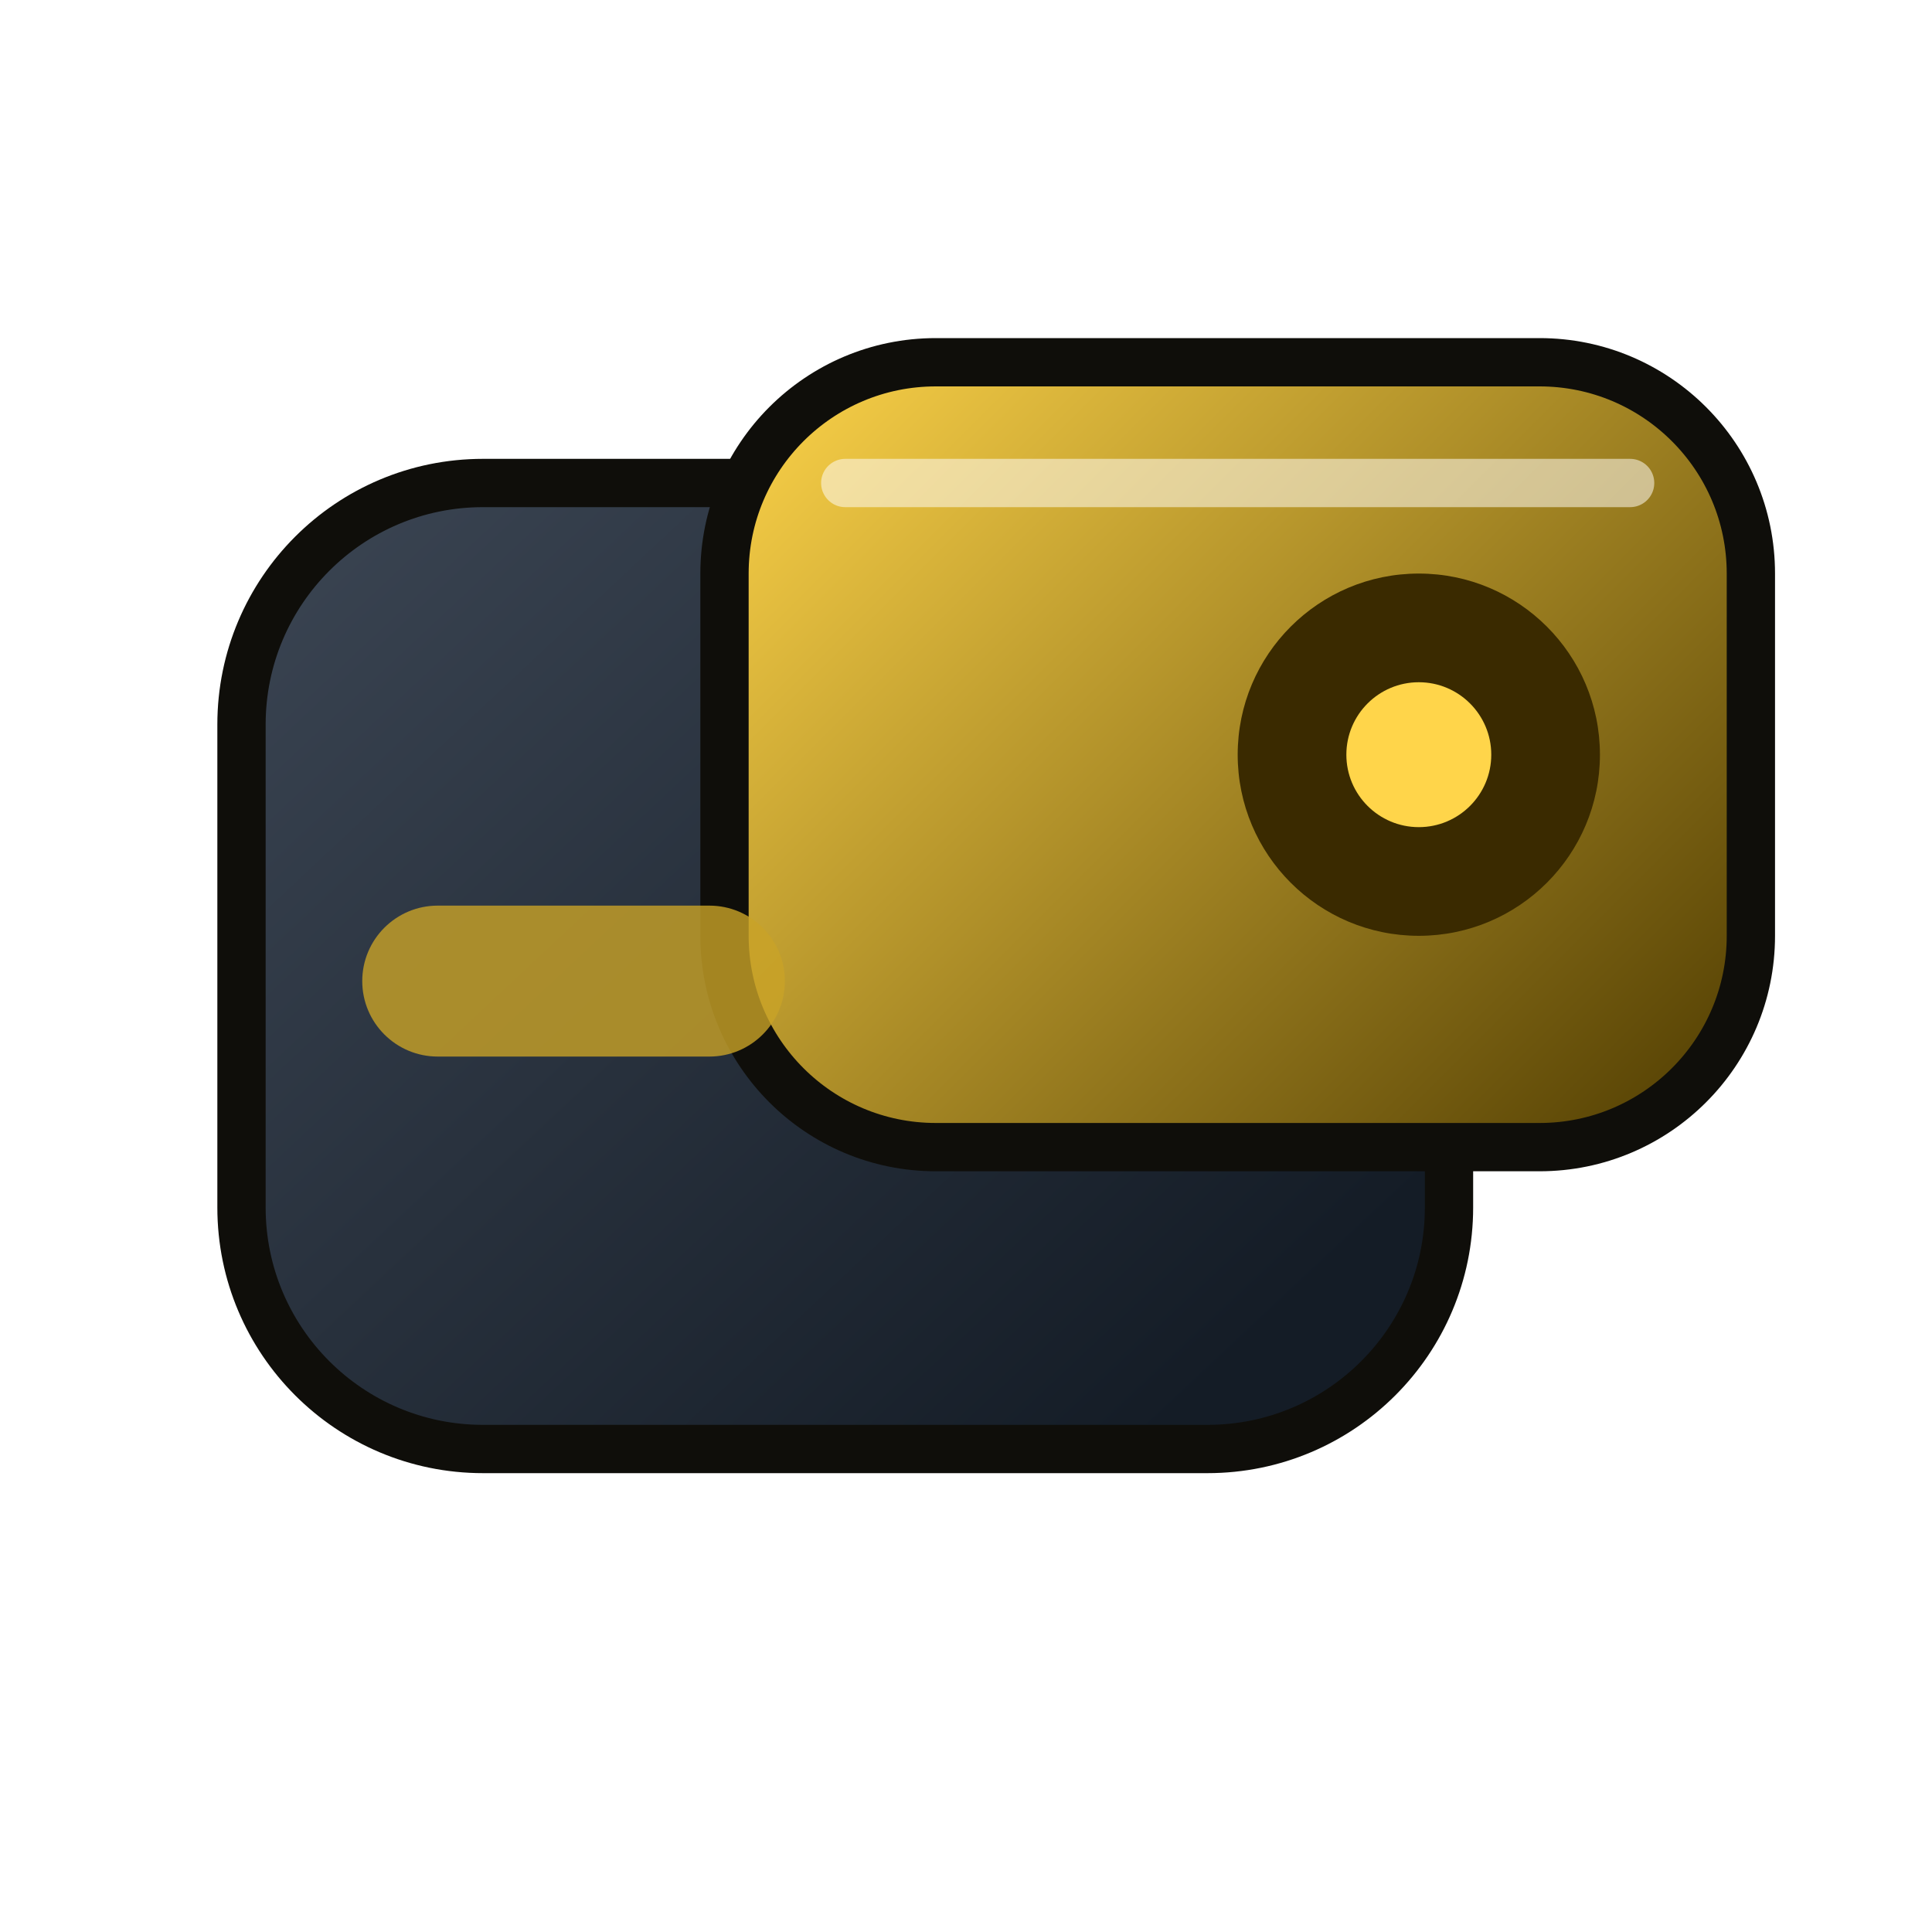
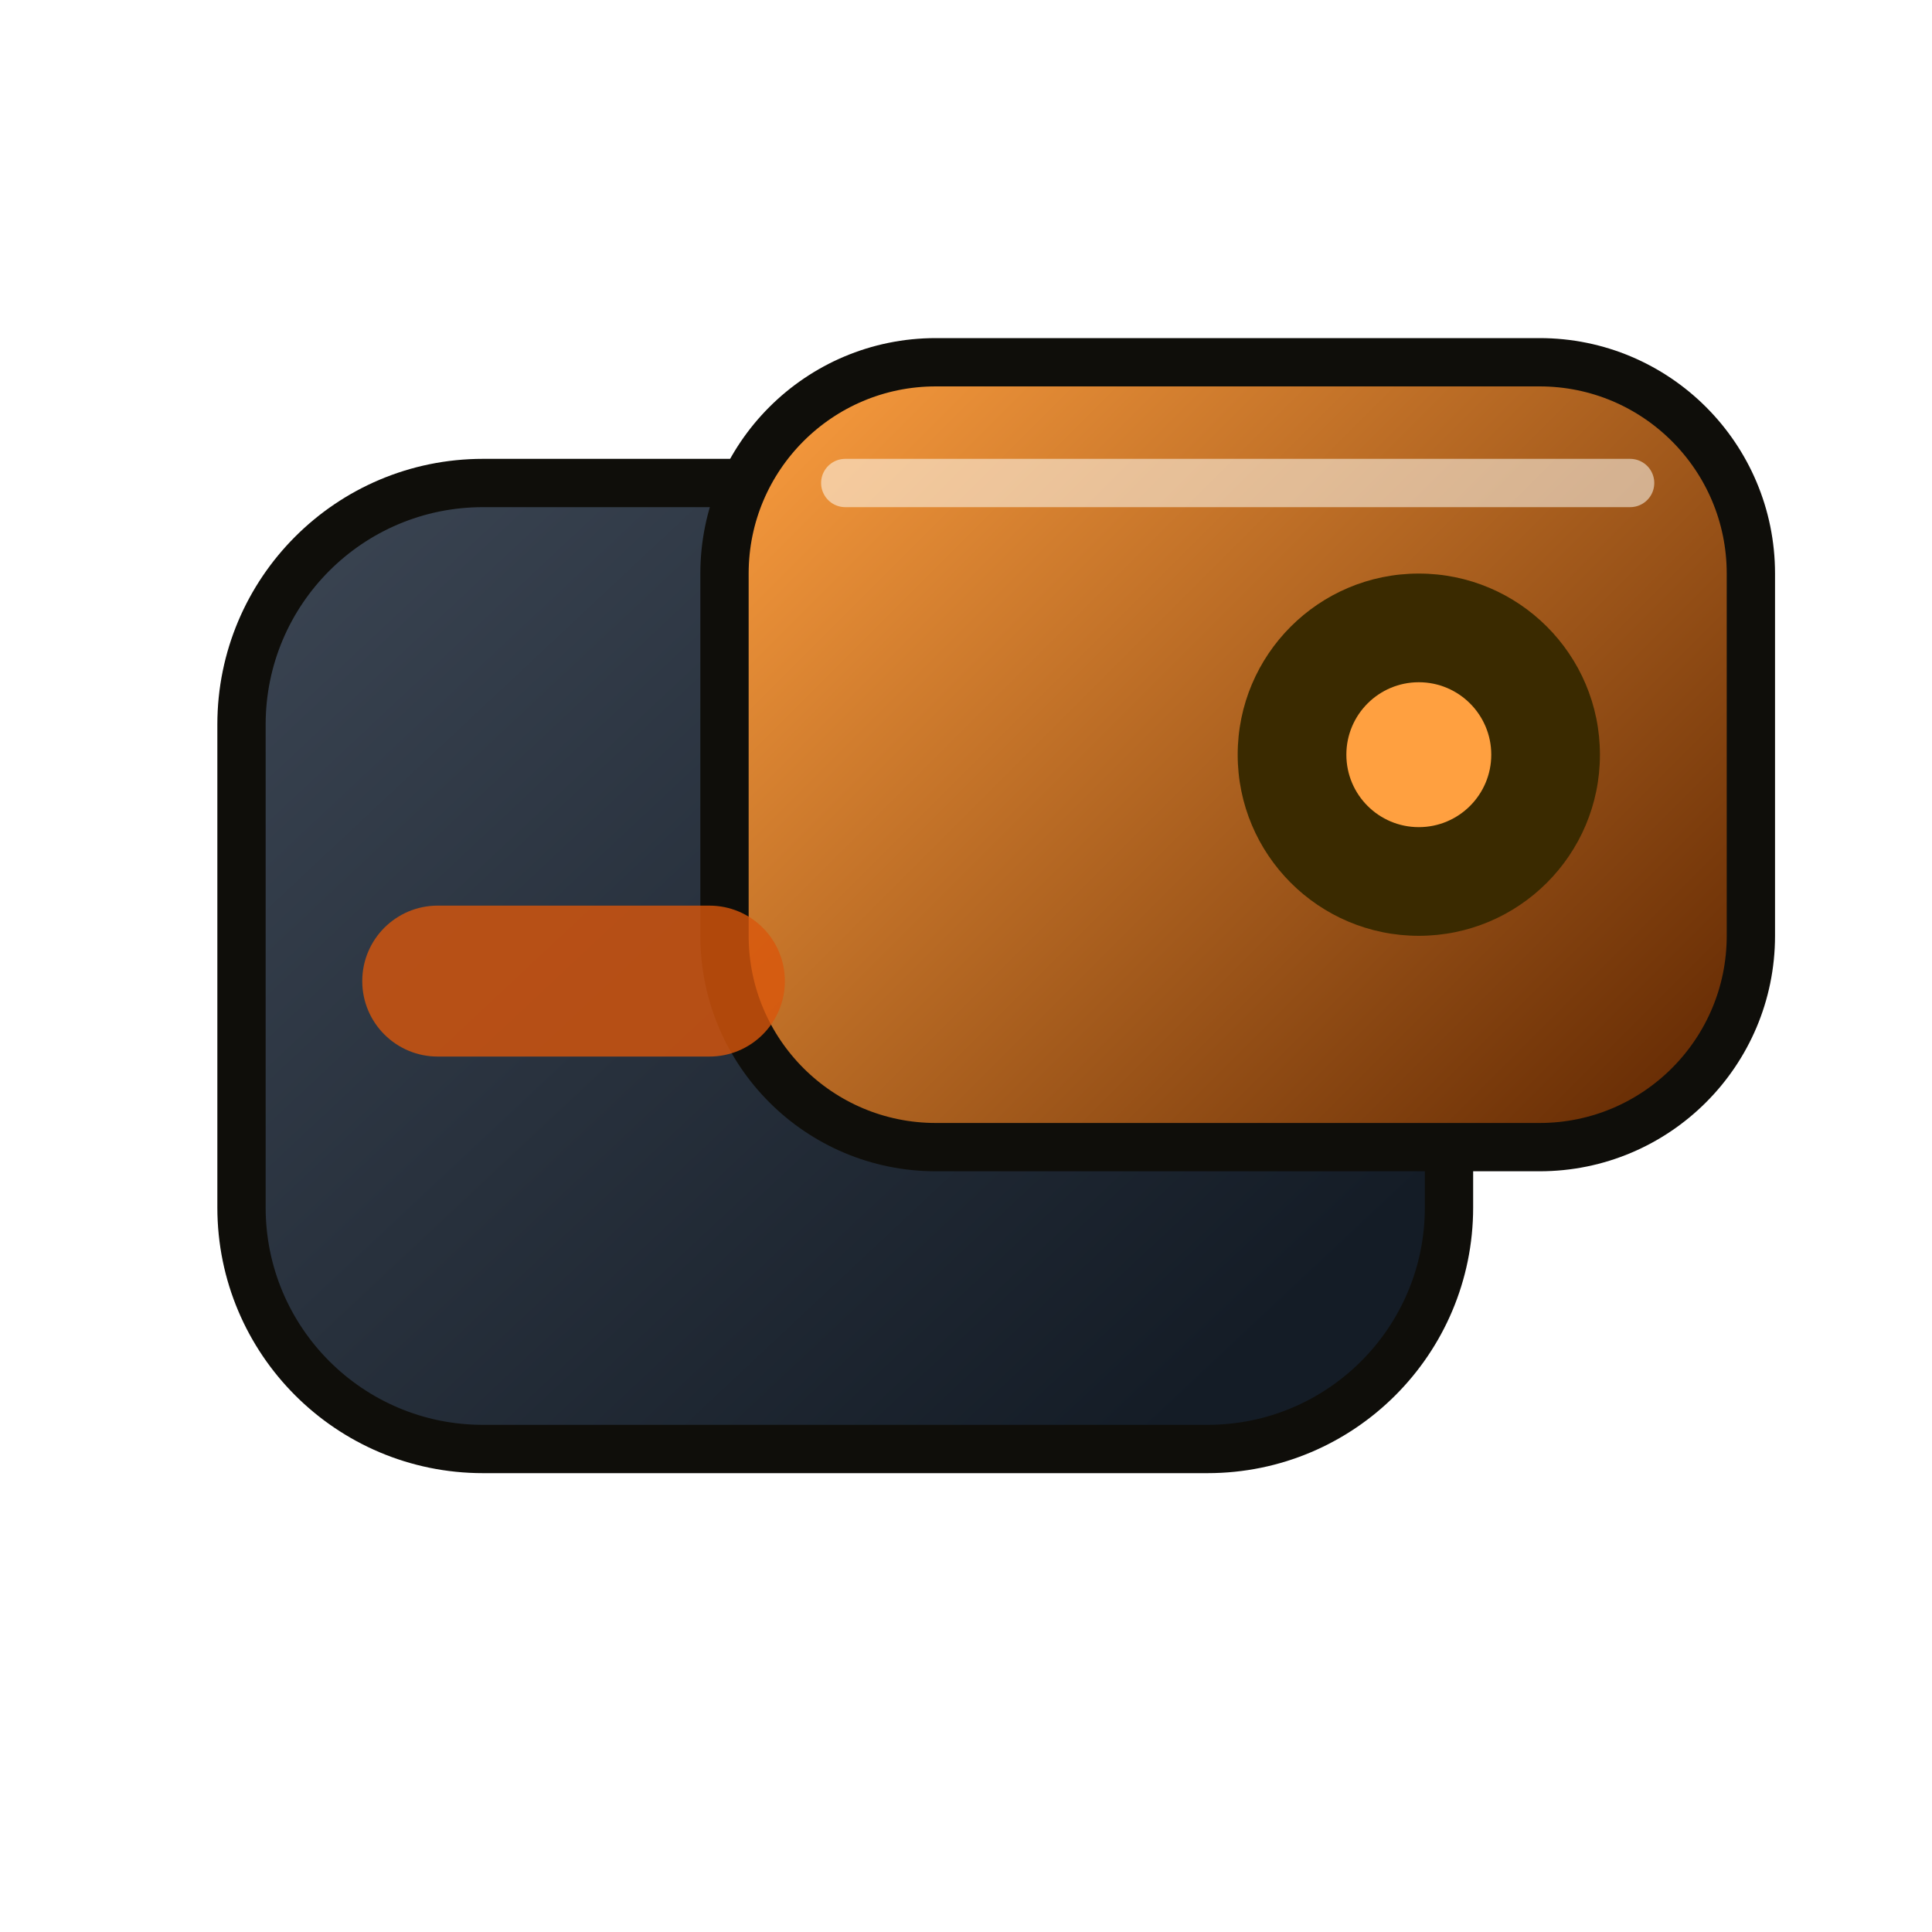
<svg xmlns="http://www.w3.org/2000/svg" viewBox="0 0 64 64">
  <defs>
    <linearGradient id="blA" x1="10" y1="14" x2="40" y2="46" gradientUnits="userSpaceOnUse">
      <stop offset="0" stop-color="#3c4654" />
      <stop offset="1" stop-color="#141c26" />
    </linearGradient>
    <linearGradient id="blB" x1="26" y1="10" x2="56" y2="40" gradientUnits="userSpaceOnUse">
-       <stop offset="0" stop-color="#ffd54a" />
-       <stop offset="1" stop-color="#4d3a00" />
+       <stop offset="0" stop-color="#ffa040" />
+       <stop offset="1" stop-color="#5c2400" />
    </linearGradient>
  </defs>
  <rect x="8" y="16" width="40" height="32" rx="8" fill="url(#blA)" stroke="#0f0e0a" stroke-width="1.6" />
  <rect x="24" y="12" width="34" height="26" rx="7" fill="url(#blB)" stroke="#0f0e0a" stroke-width="1.6" />
  <circle cx="47" cy="25" r="6" fill="#3a2a00" />
-   <circle cx="47" cy="25" r="2.4" fill="#ffd54a" />
+   <circle cx="47" cy="25" r="2.4" fill="#ffa040" />
  <path d="M28 16h26" stroke="#fdfaf0" stroke-width="1.6" stroke-linecap="round" opacity=".55" />
-   <rect x="12" y="30" width="14" height="5" rx="2.5" fill="#c9a227" opacity=".8" />
+   <rect x="12" y="30" width="14" height="5" rx="2.5" fill="#d9560b" opacity=".8" />
</svg>
